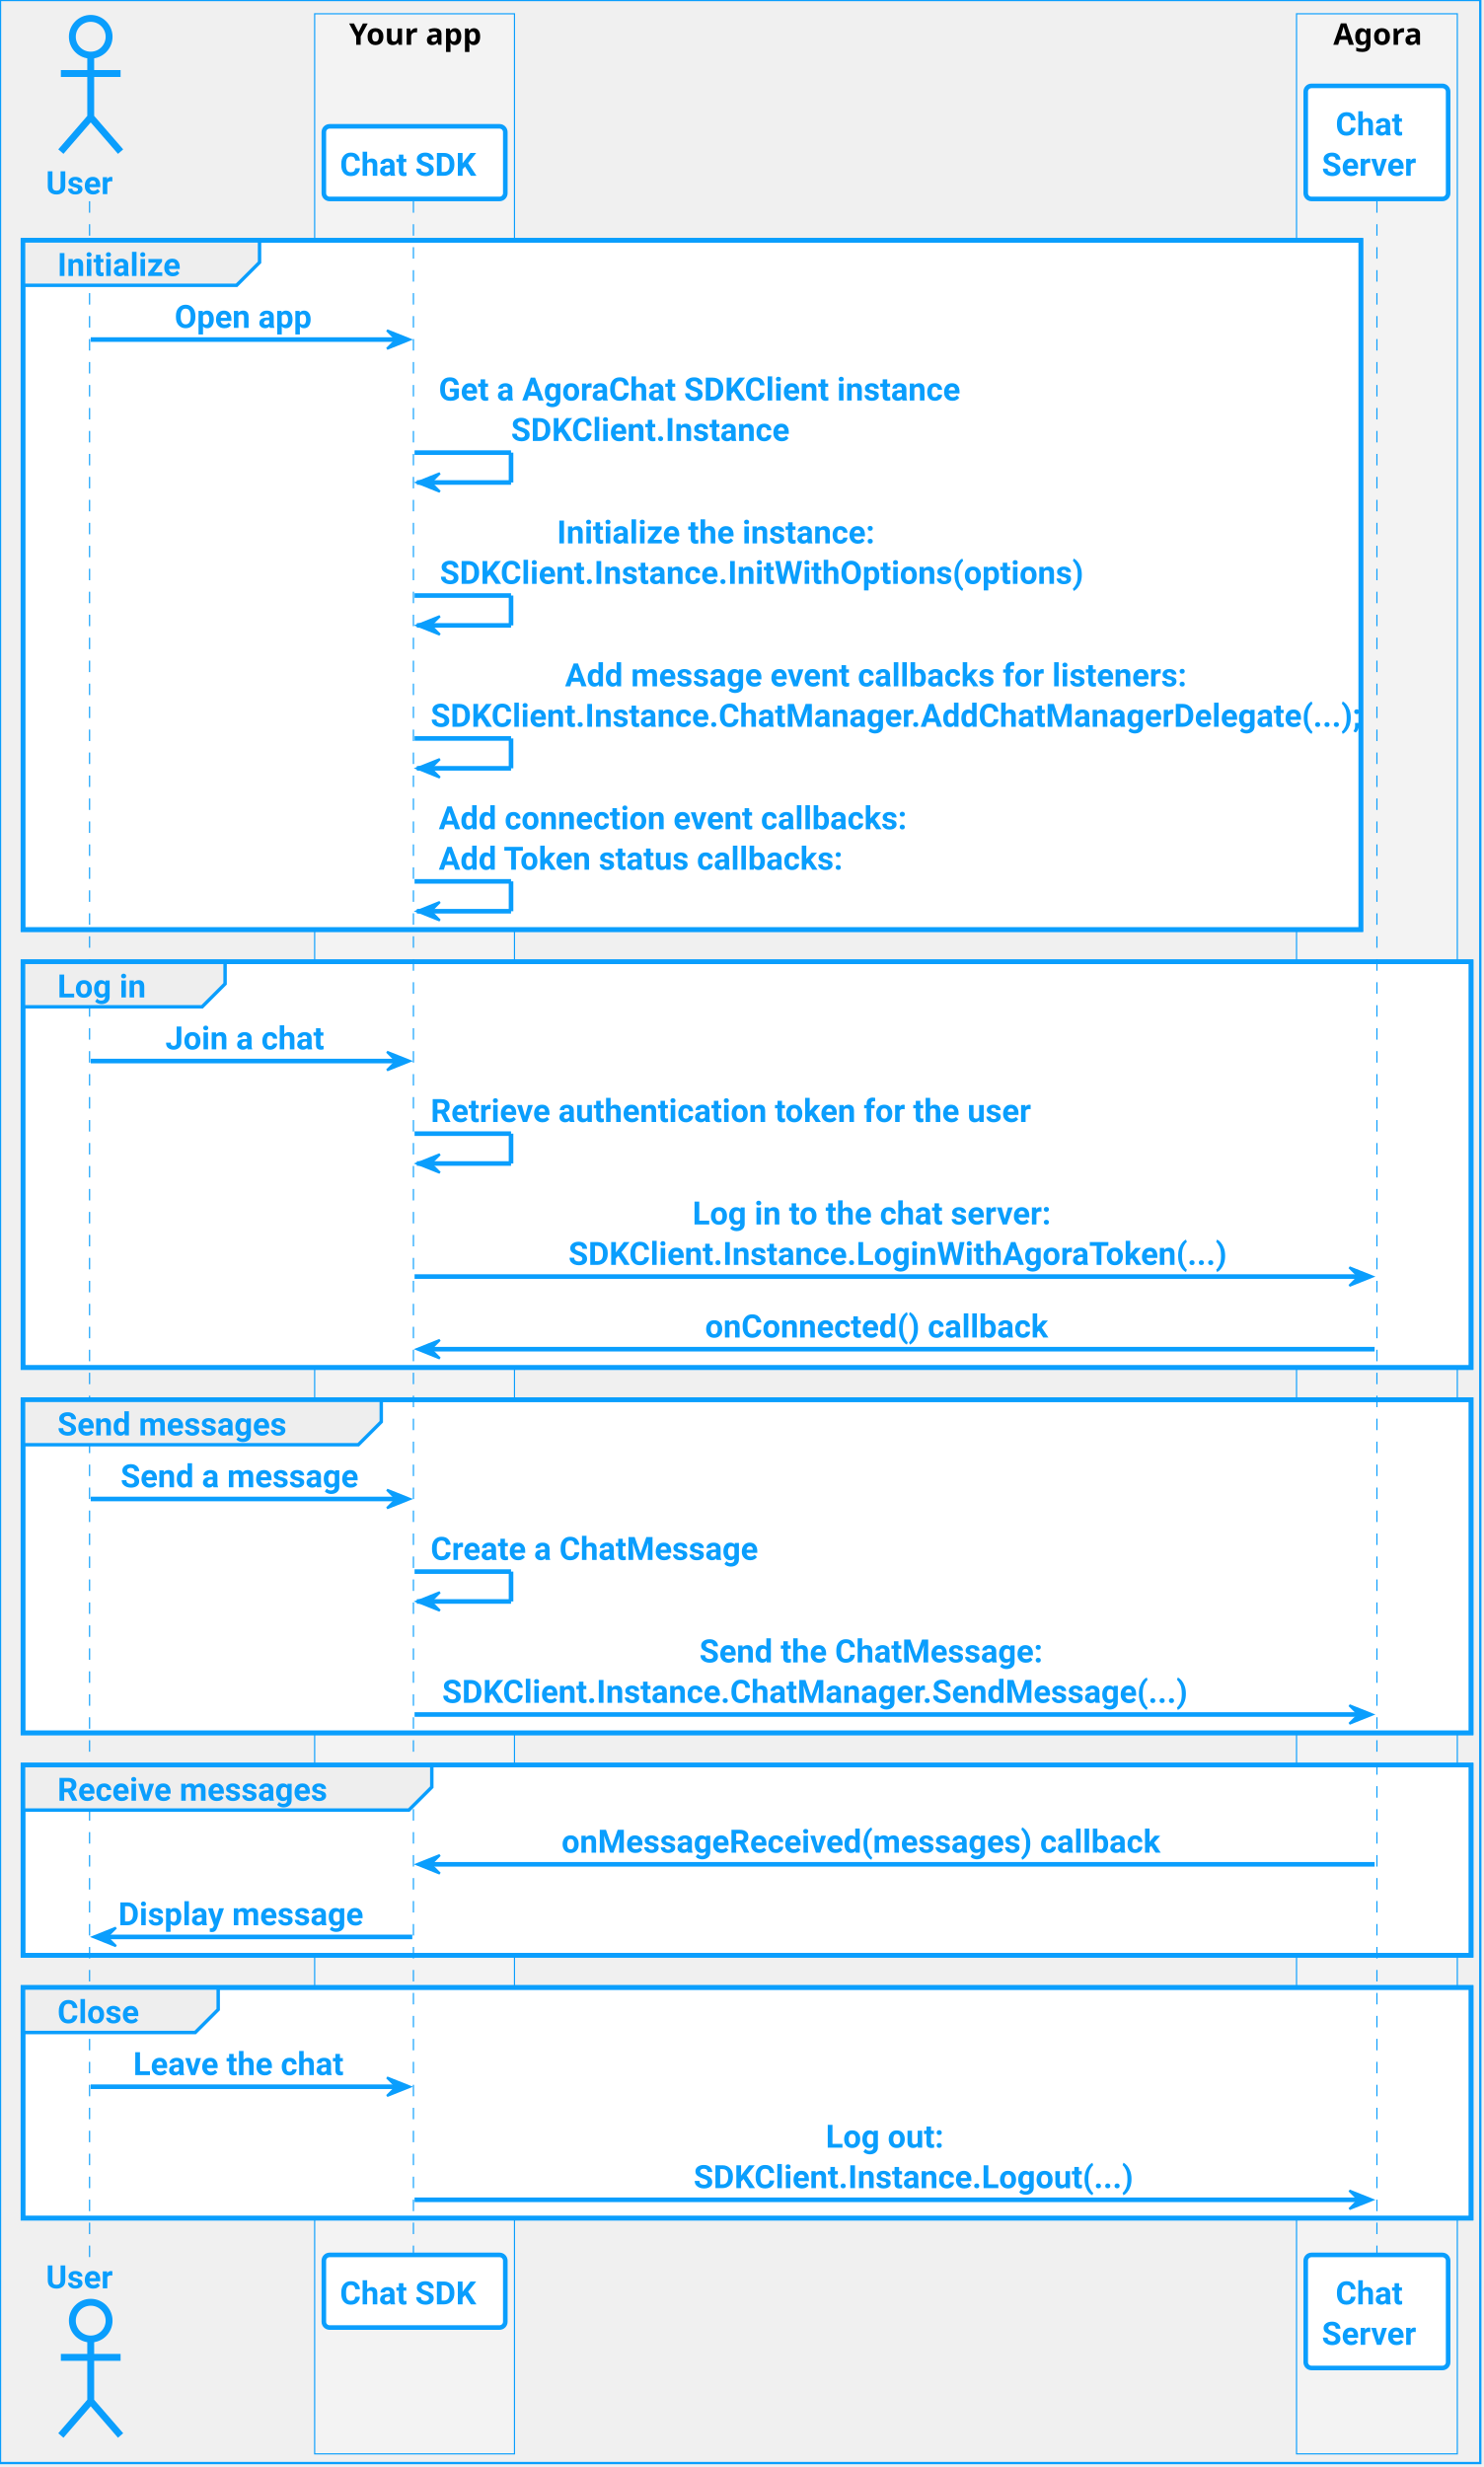
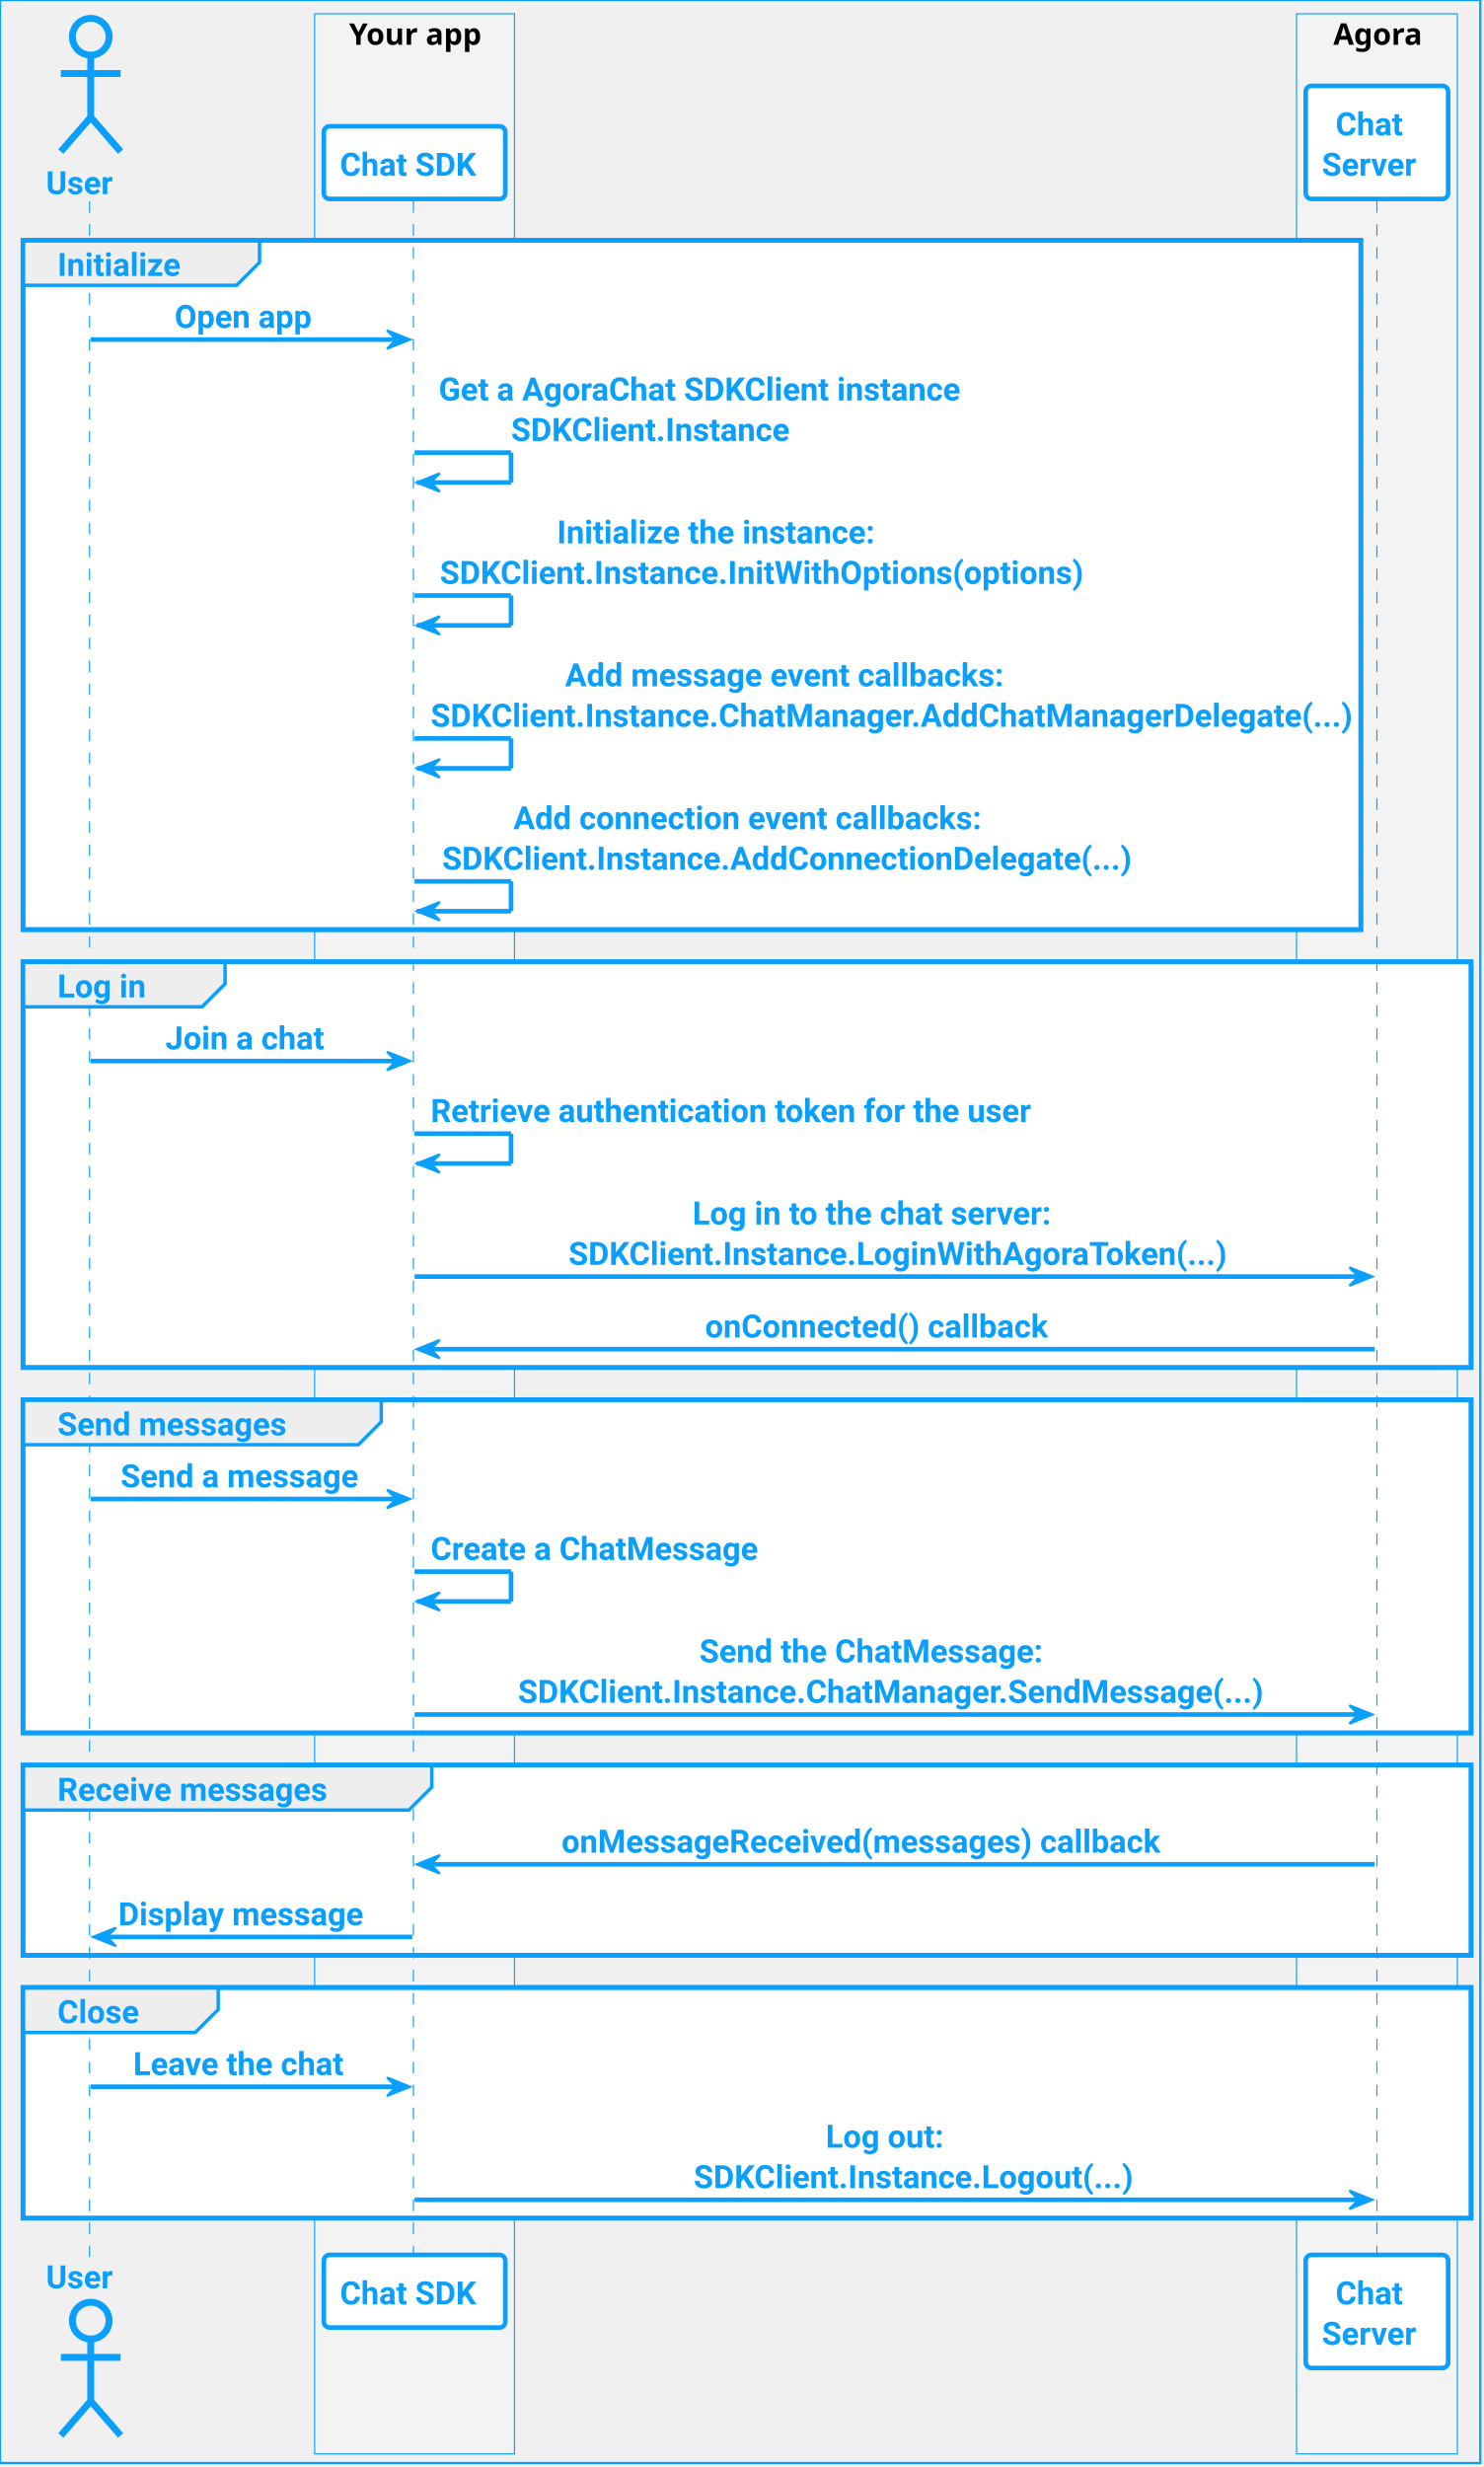
<svg xmlns="http://www.w3.org/2000/svg" contentStyleType="text/css" height="1074px" preserveAspectRatio="none" style="width:646px;height:1074px;" version="1.1" viewBox="0 0 646 1074" width="646px" zoomAndPan="magnify">
  <defs />
  <g>
    <rect fill="none" height="1072.281" style="stroke:#0A9EFD;stroke-width:1.0;" width="644.5" x="0" y="0" />
    <rect fill="#F3F3F3" height="1062.281" style="stroke:#0A9EFD;stroke-width:0.5;" width="87" x="137" y="6" />
    <text fill="#000000" font-family="sans-serif" font-size="13" font-weight="bold" lengthAdjust="spacing" textLength="57" x="152" y="19.495">Your app</text>
    <rect fill="#F3F3F3" height="1062.281" style="stroke:#0A9EFD;stroke-width:0.5;" width="70" x="564.5" y="6" />
    <text fill="#000000" font-family="sans-serif" font-size="13" font-weight="bold" lengthAdjust="spacing" textLength="38" x="580.5" y="19.495">Agora</text>
    <rect fill="#FFFFFF" height="300.094" style="stroke:#0A9EFD;stroke-width:2.0;" width="582.5" x="10" y="104.609" />
    <rect fill="#FFFFFF" height="176.656" style="stroke:#0A9EFD;stroke-width:2.0;" width="630.5" x="10" y="418.703" />
    <rect fill="#FFFFFF" height="145.047" style="stroke:#0A9EFD;stroke-width:2.0;" width="630.5" x="10" y="609.359" />
    <rect fill="#FFFFFF" height="82.828" style="stroke:#0A9EFD;stroke-width:2.0;" width="630.5" x="10" y="768.406" />
    <rect fill="#FFFFFF" height="100.438" style="stroke:#0A9EFD;stroke-width:2.0;" width="630.5" x="10" y="865.234" />
    <line style="stroke:#0A9EFD;stroke-width:0.5;stroke-dasharray:5.0,5.0;" x1="39" x2="39" y1="87.609" y2="982.672" />
    <line style="stroke:#0A9EFD;stroke-width:0.5;stroke-dasharray:5.0,5.0;" x1="180" x2="180" y1="87.609" y2="982.672" />
    <line style="stroke:#0A9EFD;stroke-width:0.5;stroke-dasharray:5.0,5.0;" x1="599.5" x2="599.5" y1="87.609" y2="982.672" />
    <text fill="#0A9EFD" font-family="Roboto" font-size="14" font-weight="bold" lengthAdjust="spacing" textLength="33" x="20" y="84.533">User</text>
    <ellipse cx="39.5" cy="16" fill="none" rx="8" ry="8" style="stroke:#0A9EFD;stroke-width:3.0;" />
    <path d="M39.5,24 L39.5,51 M26.5,32 L52.5,32 M39.5,51 L26.5,66 M39.5,51 L52.5,66 " fill="none" style="stroke:#0A9EFD;stroke-width:3.0;" />
    <text fill="#0A9EFD" font-family="Roboto" font-size="14" font-weight="bold" lengthAdjust="spacing" textLength="33" x="20" y="996.205">User</text>
    <ellipse cx="39.5" cy="1010.281" fill="none" rx="8" ry="8" style="stroke:#0A9EFD;stroke-width:3.0;" />
    <path d="M39.5,1018.281 L39.5,1045.281 M26.5,1026.281 L52.5,1026.281 M39.5,1045.281 L26.5,1060.281 M39.5,1045.281 L52.5,1060.281 " fill="none" style="stroke:#0A9EFD;stroke-width:3.0;" />
    <rect fill="#FFFFFF" height="31.609" rx="2.5" ry="2.5" style="stroke:#0A9EFD;stroke-width:2.0;" width="79" x="141" y="55" />
    <text fill="#0A9EFD" font-family="Roboto" font-size="14" font-weight="bold" lengthAdjust="spacing" textLength="65" x="148" y="76.533">Chat SDK</text>
    <rect fill="#FFFFFF" height="31.609" rx="2.5" ry="2.5" style="stroke:#0A9EFD;stroke-width:2.0;" width="79" x="141" y="981.672" />
    <text fill="#0A9EFD" font-family="Roboto" font-size="14" font-weight="bold" lengthAdjust="spacing" textLength="65" x="148" y="1003.205">Chat SDK</text>
    <rect fill="#FFFFFF" height="49.219" rx="2.5" ry="2.5" style="stroke:#0A9EFD;stroke-width:2.0;" width="62" x="568.5" y="37.391" />
    <text fill="#0A9EFD" font-family="Roboto" font-size="14" font-weight="bold" lengthAdjust="spacing" textLength="32" x="581.5" y="58.924">Chat</text>
    <text fill="#0A9EFD" font-family="Roboto" font-size="14" font-weight="bold" lengthAdjust="spacing" textLength="48" x="575.5" y="76.533">Server</text>
    <rect fill="#FFFFFF" height="49.219" rx="2.5" ry="2.5" style="stroke:#0A9EFD;stroke-width:2.0;" width="62" x="568.5" y="981.672" />
    <text fill="#0A9EFD" font-family="Roboto" font-size="14" font-weight="bold" lengthAdjust="spacing" textLength="32" x="581.5" y="1003.205">Chat</text>
    <text fill="#0A9EFD" font-family="Roboto" font-size="14" font-weight="bold" lengthAdjust="spacing" textLength="48" x="575.5" y="1020.814">Server</text>
    <path d="M10,104.609 L113,104.609 L113,114.219 L103,124.219 L10,124.219 L10,104.609 " fill="#EEEEEE" style="stroke:#0A9EFD;stroke-width:1.5;" />
    <rect fill="none" height="300.094" style="stroke:#0A9EFD;stroke-width:2.0;" width="582.5" x="10" y="104.609" />
    <text fill="#0A9EFD" font-family="Roboto" font-size="14" font-weight="bold" lengthAdjust="spacing" textLength="58" x="25" y="120.143">Initialize</text>
    <polygon fill="#0A9EFD" points="168.5,143.828,178.5,147.828,168.5,151.828,172.5,147.828" style="stroke:#0A9EFD;stroke-width:1.0;" />
    <line style="stroke:#0A9EFD;stroke-width:2.0;" x1="39.5" x2="174.5" y1="147.828" y2="147.828" />
    <text fill="#0A9EFD" font-family="Roboto" font-size="14" font-weight="bold" lengthAdjust="spacing" textLength="68" x="76" y="142.752">Open app</text>
    <line style="stroke:#0A9EFD;stroke-width:2.0;" x1="180.5" x2="222.5" y1="197.047" y2="197.047" />
    <line style="stroke:#0A9EFD;stroke-width:2.0;" x1="222.5" x2="222.5" y1="197.047" y2="210.047" />
    <line style="stroke:#0A9EFD;stroke-width:2.0;" x1="181.5" x2="222.5" y1="210.047" y2="210.047" />
    <polygon fill="#0A9EFD" points="191.5,206.047,181.5,210.047,191.5,214.047,187.5,210.047" style="stroke:#0A9EFD;stroke-width:1.0;" />
    <text fill="#0A9EFD" font-family="Roboto" font-size="14" font-weight="bold" lengthAdjust="spacing" textLength="225" x="191" y="174.361">Get a AgoraChat SDKClient instance</text>
    <text fill="#0A9EFD" font-family="Roboto" font-size="14" font-weight="bold" lengthAdjust="spacing" textLength="125" x="222.5" y="191.971">SDKClient.Instance</text>
    <line style="stroke:#0A9EFD;stroke-width:2.0;" x1="180.5" x2="222.5" y1="259.266" y2="259.266" />
    <line style="stroke:#0A9EFD;stroke-width:2.0;" x1="222.5" x2="222.5" y1="259.266" y2="272.266" />
    <line style="stroke:#0A9EFD;stroke-width:2.0;" x1="181.5" x2="222.5" y1="272.266" y2="272.266" />
    <polygon fill="#0A9EFD" points="191.5,268.266,181.5,272.266,191.5,276.266,187.5,272.266" style="stroke:#0A9EFD;stroke-width:1.0;" />
    <text fill="#0A9EFD" font-family="Roboto" font-size="14" font-weight="bold" lengthAdjust="spacing" textLength="153" x="242.5" y="236.58">Initialize the instance:</text>
    <text fill="#0A9EFD" font-family="Roboto" font-size="14" font-weight="bold" lengthAdjust="spacing" textLength="293" x="191.5" y="254.19">SDKClient.Instance.InitWithOptions(options)</text>
    <line style="stroke:#0A9EFD;stroke-width:2.0;" x1="180.5" x2="222.5" y1="321.484" y2="321.484" />
    <line style="stroke:#0A9EFD;stroke-width:2.0;" x1="222.5" x2="222.5" y1="321.484" y2="334.484" />
    <line style="stroke:#0A9EFD;stroke-width:2.0;" x1="181.5" x2="222.5" y1="334.484" y2="334.484" />
    <polygon fill="#0A9EFD" points="191.5,330.484,181.5,334.484,191.5,338.484,187.5,334.484" style="stroke:#0A9EFD;stroke-width:1.0;" />
-     <text fill="#0A9EFD" font-family="Roboto" font-size="14" font-weight="bold" lengthAdjust="spacing" textLength="272" x="246" y="298.799">Add message event callbacks for listeners:</text>
-     <text fill="#0A9EFD" font-family="Roboto" font-size="14" font-weight="bold" lengthAdjust="spacing" textLength="393" x="187.5" y="316.408">SDKClient.Instance.ChatManager.AddChatManagerDelegate(...);</text>
+     <text fill="#0A9EFD" font-family="Roboto" font-size="14" font-weight="bold" lengthAdjust="spacing" textLength="223" x="246" y="298.799">Add message event callbacks:</text>
+     <text fill="#0A9EFD" font-family="Roboto" font-size="14" font-weight="bold" lengthAdjust="spacing" textLength="393" x="187.5" y="316.408">SDKClient.Instance.ChatManager.AddChatManagerDelegate(...)</text>
    <line style="stroke:#0A9EFD;stroke-width:2.0;" x1="180.5" x2="222.5" y1="383.703" y2="383.703" />
    <line style="stroke:#0A9EFD;stroke-width:2.0;" x1="222.5" x2="222.5" y1="383.703" y2="396.703" />
    <line style="stroke:#0A9EFD;stroke-width:2.0;" x1="181.5" x2="222.5" y1="396.703" y2="396.703" />
    <polygon fill="#0A9EFD" points="191.5,392.703,181.5,396.703,191.5,400.703,187.5,396.703" style="stroke:#0A9EFD;stroke-width:1.0;" />
-     <text fill="#0A9EFD" font-family="Roboto" font-size="14" font-weight="bold" lengthAdjust="spacing" textLength="228" x="191" y="361.018">Add connection event callbacks:</text>
-     <text fill="#0A9EFD" font-family="Roboto" font-size="14" font-weight="bold" lengthAdjust="spacing" textLength="218" x="191" y="378.627">Add Token status callbacks:</text>
+     <text fill="#0A9EFD" font-family="Roboto" font-size="14" font-weight="bold" lengthAdjust="spacing" textLength="228" x="223.5" y="361.018">Add connection event callbacks:</text>
+     <text fill="#0A9EFD" font-family="Roboto" font-size="14" font-weight="bold" lengthAdjust="spacing" textLength="304" x="192.5" y="378.627">SDKClient.Instance.AddConnectionDelegate(...)</text>
    <path d="M10,418.703 L98,418.703 L98,428.312 L88,438.312 L10,438.312 L10,418.703 " fill="#EEEEEE" style="stroke:#0A9EFD;stroke-width:1.5;" />
    <rect fill="none" height="176.656" style="stroke:#0A9EFD;stroke-width:2.0;" width="630.5" x="10" y="418.703" />
    <text fill="#0A9EFD" font-family="Roboto" font-size="14" font-weight="bold" lengthAdjust="spacing" textLength="43" x="25" y="434.236">Log in</text>
    <polygon fill="#0A9EFD" points="168.5,457.922,178.5,461.922,168.5,465.922,172.5,461.922" style="stroke:#0A9EFD;stroke-width:1.0;" />
    <line style="stroke:#0A9EFD;stroke-width:2.0;" x1="39.5" x2="174.5" y1="461.922" y2="461.922" />
    <text fill="#0A9EFD" font-family="Roboto" font-size="14" font-weight="bold" lengthAdjust="spacing" textLength="76" x="72" y="456.846">Join a chat</text>
    <line style="stroke:#0A9EFD;stroke-width:2.0;" x1="180.5" x2="222.5" y1="493.531" y2="493.531" />
    <line style="stroke:#0A9EFD;stroke-width:2.0;" x1="222.5" x2="222.5" y1="493.531" y2="506.531" />
    <line style="stroke:#0A9EFD;stroke-width:2.0;" x1="181.5" x2="222.5" y1="506.531" y2="506.531" />
    <polygon fill="#0A9EFD" points="191.5,502.531,181.5,506.531,191.5,510.531,187.5,506.531" style="stroke:#0A9EFD;stroke-width:1.0;" />
    <text fill="#0A9EFD" font-family="Roboto" font-size="14" font-weight="bold" lengthAdjust="spacing" textLength="297" x="187.5" y="488.455">Retrieve authentication token for the user</text>
    <polygon fill="#0A9EFD" points="587.5,551.75,597.5,555.75,587.5,559.75,591.5,555.75" style="stroke:#0A9EFD;stroke-width:1.0;" />
    <line style="stroke:#0A9EFD;stroke-width:2.0;" x1="180.5" x2="593.5" y1="555.75" y2="555.75" />
    <text fill="#0A9EFD" font-family="Roboto" font-size="14" font-weight="bold" lengthAdjust="spacing" textLength="177" x="301.5" y="533.064">Log in to the chat server:</text>
    <text fill="#0A9EFD" font-family="Roboto" font-size="14" font-weight="bold" lengthAdjust="spacing" textLength="289" x="247.5" y="550.674">SDKClient.Instance.LoginWithAgoraToken(...)</text>
    <polygon fill="#0A9EFD" points="191.5,583.359,181.5,587.359,191.5,591.359,187.5,587.359" style="stroke:#0A9EFD;stroke-width:1.0;" />
    <line style="stroke:#0A9EFD;stroke-width:2.0;" x1="185.5" x2="598.5" y1="587.359" y2="587.359" />
    <text fill="#0A9EFD" font-family="Roboto" font-size="14" font-weight="bold" lengthAdjust="spacing" textLength="166" x="307" y="582.283">onConnected() callback</text>
    <path d="M10,609.359 L166,609.359 L166,618.969 L156,628.969 L10,628.969 L10,609.359 " fill="#EEEEEE" style="stroke:#0A9EFD;stroke-width:1.5;" />
    <rect fill="none" height="145.047" style="stroke:#0A9EFD;stroke-width:2.0;" width="630.5" x="10" y="609.359" />
    <text fill="#0A9EFD" font-family="Roboto" font-size="14" font-weight="bold" lengthAdjust="spacing" textLength="111" x="25" y="624.893">Send messages</text>
    <polygon fill="#0A9EFD" points="168.5,648.578,178.5,652.578,168.5,656.578,172.5,652.578" style="stroke:#0A9EFD;stroke-width:1.0;" />
    <line style="stroke:#0A9EFD;stroke-width:2.0;" x1="39.5" x2="174.5" y1="652.578" y2="652.578" />
    <text fill="#0A9EFD" font-family="Roboto" font-size="14" font-weight="bold" lengthAdjust="spacing" textLength="115" x="52.5" y="647.502">Send a message</text>
    <line style="stroke:#0A9EFD;stroke-width:2.0;" x1="180.5" x2="222.5" y1="684.188" y2="684.188" />
    <line style="stroke:#0A9EFD;stroke-width:2.0;" x1="222.5" x2="222.5" y1="684.188" y2="697.188" />
    <line style="stroke:#0A9EFD;stroke-width:2.0;" x1="181.5" x2="222.5" y1="697.188" y2="697.188" />
    <polygon fill="#0A9EFD" points="191.5,693.188,181.5,697.188,191.5,701.188,187.5,697.188" style="stroke:#0A9EFD;stroke-width:1.0;" />
    <text fill="#0A9EFD" font-family="Roboto" font-size="14" font-weight="bold" lengthAdjust="spacing" textLength="159" x="187.5" y="679.111">Create a ChatMessage</text>
    <polygon fill="#0A9EFD" points="587.5,742.406,597.5,746.406,587.5,750.406,591.5,746.406" style="stroke:#0A9EFD;stroke-width:1.0;" />
    <line style="stroke:#0A9EFD;stroke-width:2.0;" x1="180.5" x2="593.5" y1="746.406" y2="746.406" />
    <text fill="#0A9EFD" font-family="Roboto" font-size="14" font-weight="bold" lengthAdjust="spacing" textLength="167" x="304.5" y="723.721">Send the ChatMessage:</text>
-     <text fill="#0A9EFD" font-family="Roboto" font-size="14" font-weight="bold" lengthAdjust="spacing" textLength="395" x="192.5" y="741.33">SDKClient.Instance.ChatManager.SendMessage(...)</text>
+     <text fill="#0A9EFD" font-family="Roboto" font-size="14" font-weight="bold" lengthAdjust="spacing" textLength="395" x="225.5" y="741.33">SDKClient.Instance.ChatManager.SendMessage(...)</text>
    <path d="M10,768.406 L188,768.406 L188,778.016 L178,788.016 L10,788.016 L10,768.406 " fill="#EEEEEE" style="stroke:#0A9EFD;stroke-width:1.5;" />
    <rect fill="none" height="82.828" style="stroke:#0A9EFD;stroke-width:2.0;" width="630.5" x="10" y="768.406" />
    <text fill="#0A9EFD" font-family="Roboto" font-size="14" font-weight="bold" lengthAdjust="spacing" textLength="133" x="25" y="783.939">Receive messages</text>
    <polygon fill="#0A9EFD" points="191.5,807.625,181.5,811.625,191.5,815.625,187.5,811.625" style="stroke:#0A9EFD;stroke-width:1.0;" />
    <line style="stroke:#0A9EFD;stroke-width:2.0;" x1="185.5" x2="598.5" y1="811.625" y2="811.625" />
    <text fill="#0A9EFD" font-family="Roboto" font-size="14" font-weight="bold" lengthAdjust="spacing" textLength="291" x="244.5" y="806.549">onMessageReceived(messages) callback</text>
    <polygon fill="#0A9EFD" points="50.5,839.234,40.5,843.234,50.5,847.234,46.5,843.234" style="stroke:#0A9EFD;stroke-width:1.0;" />
    <line style="stroke:#0A9EFD;stroke-width:2.0;" x1="44.5" x2="179.5" y1="843.234" y2="843.234" />
    <text fill="#0A9EFD" font-family="Roboto" font-size="14" font-weight="bold" lengthAdjust="spacing" textLength="117" x="51.5" y="838.158">Display message</text>
    <path d="M10,865.234 L95,865.234 L95,874.844 L85,884.844 L10,884.844 L10,865.234 " fill="#EEEEEE" style="stroke:#0A9EFD;stroke-width:1.5;" />
    <rect fill="none" height="100.438" style="stroke:#0A9EFD;stroke-width:2.0;" width="630.5" x="10" y="865.234" />
    <text fill="#0A9EFD" font-family="Roboto" font-size="14" font-weight="bold" lengthAdjust="spacing" textLength="40" x="25" y="880.768">Close</text>
    <polygon fill="#0A9EFD" points="168.5,904.453,178.5,908.453,168.5,912.453,172.5,908.453" style="stroke:#0A9EFD;stroke-width:1.0;" />
    <line style="stroke:#0A9EFD;stroke-width:2.0;" x1="39.5" x2="174.5" y1="908.453" y2="908.453" />
    <text fill="#0A9EFD" font-family="Roboto" font-size="14" font-weight="bold" lengthAdjust="spacing" textLength="104" x="58" y="903.377">Leave the chat</text>
    <polygon fill="#0A9EFD" points="587.5,953.672,597.5,957.672,587.5,961.672,591.5,957.672" style="stroke:#0A9EFD;stroke-width:1.0;" />
    <line style="stroke:#0A9EFD;stroke-width:2.0;" x1="180.5" x2="593.5" y1="957.672" y2="957.672" />
    <text fill="#0A9EFD" font-family="Roboto" font-size="14" font-weight="bold" lengthAdjust="spacing" textLength="57" x="359.5" y="934.986">Log out:</text>
    <text fill="#0A9EFD" font-family="Roboto" font-size="14" font-weight="bold" lengthAdjust="spacing" textLength="184" x="302" y="952.596">SDKClient.Instance.Logout(...)</text>
  </g>
</svg>
